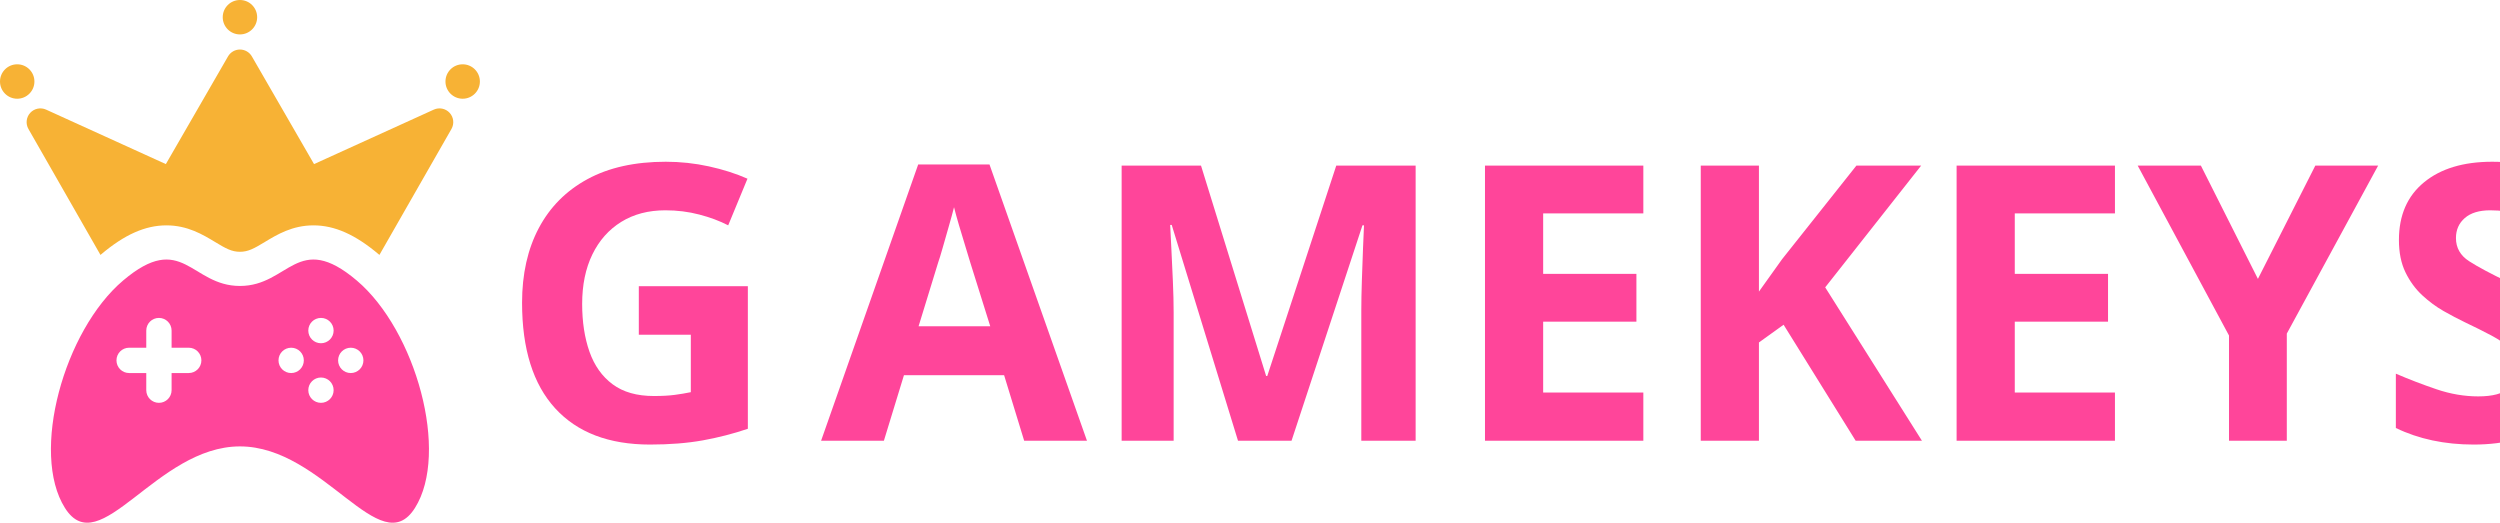
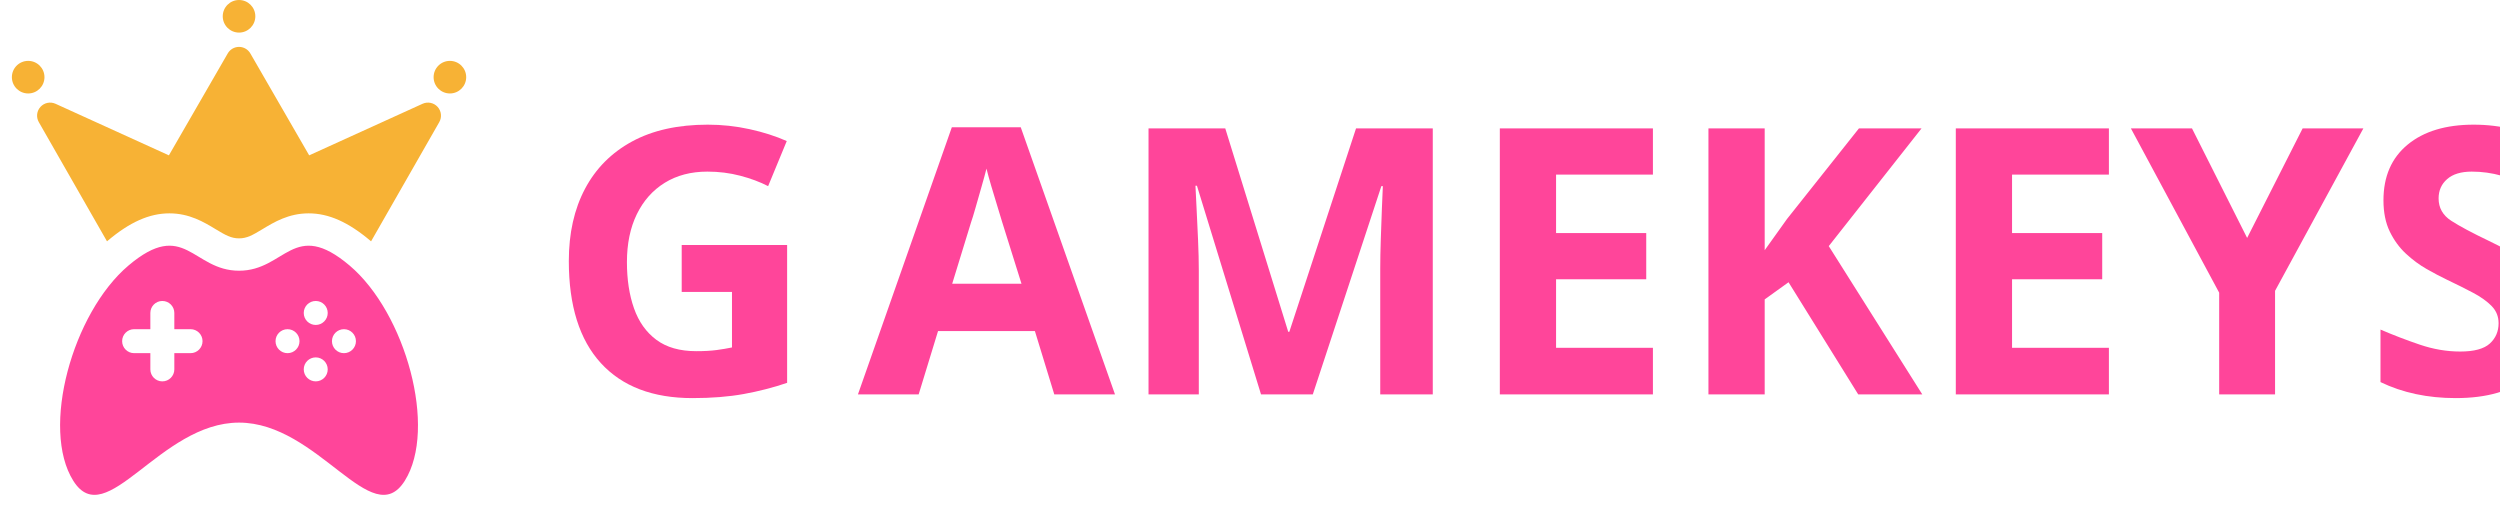
<svg xmlns="http://www.w3.org/2000/svg" width="100%" height="100%" viewBox="0 0 7786 1628" version="1.1" xml:space="preserve" style="fill-rule:evenodd;clip-rule:evenodd;stroke-linejoin:round;stroke-miterlimit:2;">
-   <g transform="matrix(1,0,0,1,-764.807,-1705.69)">
-     <g id="Layer-1" transform="matrix(4.16667,0,0,4.16667,0,0)">
-       <g transform="matrix(1,0,0,1,-263.662,-392.563)">
-         <text x="820.729px" y="1131.34px" style="font-family:'CenturyGothic-Bold', 'Century Gothic', sans-serif;font-weight:700;font-size:288px;fill:rgb(255,69,154);">G<tspan x="1060.95px 1272.35px 1529.87px 1677.98px 1854.92px 2003.03px 2179.97px " y="1131.34px 1131.34px 1131.34px 1131.34px 1131.34px 1131.34px 1131.34px ">AMEKEYS</tspan>
-         </text>
+   <g transform="matrix(4.16667,0,0,4.16667,-764.807,-1705.69)">
+     <g id="Layer-1">
+       <g transform="matrix(0.966847,0,0,0.966847,-200.947,-389.684)">
+         <g>
+           <g transform="matrix(1,0,0,1,820.729,1131.34)">
+             <text x="0px" y="0px" style="font-family:'CenturyGothic-Bold', 'Century Gothic', sans-serif;font-weight:700;font-size:288px;fill:rgb(255,69,154);">G</text>
+           </g>
+           <g transform="matrix(1,0,0,1,1060.95,1131.34)">
+             <text x="0px" y="0px" style="font-family:'CenturyGothic-Bold', 'Century Gothic', sans-serif;font-weight:700;font-size:288px;fill:rgb(255,69,154);">AMEKEYS</text>
+           </g>
+         </g>
      </g>
-       <g transform="matrix(0,-1,-1,0,362.901,409.366)">
+       <g transform="matrix(0,-0.946703,-0.946703,0,362.222,409.366)">
        <path d="M-12.865,-12.866C-5.761,-12.866 -0,-7.106 -0,-0C-0,7.104 -5.761,12.865 -12.865,12.865C-19.97,12.865 -25.73,7.104 -25.73,-0C-25.73,-7.106 -19.97,-12.866 -12.865,-12.866" style="fill:rgb(247,178,53);fill-rule:nonzero;" />
      </g>
-       <g transform="matrix(0,-1,-1,0,196.418,457.429)">
+       <g transform="matrix(0,-0.946703,-0.946703,0,204.612,454.867)">
        <path d="M-12.865,-12.865C-5.76,-12.865 -0,-7.105 -0,0.001C-0,7.105 -5.76,12.865 -12.865,12.865C-19.97,12.865 -25.729,7.105 -25.729,0.001C-25.729,-7.105 -19.97,-12.865 -12.865,-12.865" style="fill:rgb(247,178,53);fill-rule:nonzero;" />
      </g>
-       <g transform="matrix(0,1,1,0,529.385,457.429)">
+       <g transform="matrix(0,0.946703,0.946703,0,519.833,454.867)">
        <path d="M12.865,-12.865C5.76,-12.865 0,-7.105 0,0.001C0,7.104 5.76,12.865 12.865,12.865C19.97,12.865 25.729,7.104 25.729,0.001C25.729,-7.105 19.97,-12.865 12.865,-12.865" style="fill:rgb(247,178,53);fill-rule:nonzero;" />
      </g>
-       <g transform="matrix(1,0,0,1,258.663,446.387)">
+       <g transform="matrix(0.946703,0,0,0.946703,263.54,444.414)">
        <path d="M0,153.53C0.16,153.393 0.314,153.244 0.474,153.109C17.964,138.318 33.47,131.428 49.271,131.428C65.09,131.428 76.511,138.337 85.688,143.887C93.611,148.678 98.034,151.178 104.238,151.178C110.442,151.178 114.866,148.678 122.789,143.887C131.966,138.335 143.387,131.428 159.203,131.428C175.006,131.428 190.511,138.318 208.003,153.109C208.163,153.244 208.318,153.393 208.477,153.531L262.331,59.392C264.548,55.515 264.013,50.652 261.005,47.35C257.996,44.05 253.203,43.065 249.138,44.915L159.62,85.632L113.15,5.144C111.313,1.96 107.916,-0.001 104.24,-0.001C100.563,-0.001 97.166,1.96 95.326,5.144L48.858,85.632L-40.658,44.915C-44.724,43.066 -49.518,44.05 -52.527,47.35C-55.535,50.652 -56.07,55.515 -53.852,59.392L0,153.53Z" style="fill:rgb(247,178,53);fill-rule:nonzero;" />
      </g>
-       <g transform="matrix(1,0,0,1,445.73,723.519)">
+       <g transform="matrix(0.946703,0,0,0.946703,440.637,706.776)">
        <path d="M0,-35.315C-5.228,-35.315 -9.464,-39.552 -9.464,-44.78C-9.464,-50.009 -5.228,-54.249 0,-54.249C5.23,-54.249 9.469,-50.009 9.469,-44.78C9.469,-39.552 5.23,-35.315 0,-35.315M-22.273,-57.595C-27.5,-57.595 -31.738,-61.834 -31.738,-67.063C-31.738,-72.291 -27.5,-76.528 -22.273,-76.528C-17.045,-76.528 -12.807,-72.291 -12.807,-67.063C-12.807,-61.834 -17.045,-57.595 -22.273,-57.595M-22.273,-13.049C-27.5,-13.049 -31.738,-17.288 -31.738,-22.515C-31.738,-27.743 -27.5,-31.982 -22.273,-31.982C-17.045,-31.982 -12.807,-27.743 -12.807,-22.515C-12.807,-17.288 -17.045,-13.049 -22.273,-13.049M-44.545,-35.315C-49.775,-35.315 -54.014,-39.552 -54.014,-44.78C-54.014,-50.009 -49.775,-54.249 -44.545,-54.249C-39.319,-54.249 -35.081,-50.009 -35.081,-44.78C-35.081,-39.552 -39.319,-35.315 -44.545,-35.315M-121.11,-35.321L-133.917,-35.321L-133.917,-22.515C-133.917,-17.288 -138.156,-13.049 -143.384,-13.049C-148.611,-13.049 -152.85,-17.288 -152.85,-22.515L-152.85,-35.321L-165.657,-35.321C-170.886,-35.321 -175.125,-39.561 -175.125,-44.789C-175.125,-50.018 -170.886,-54.255 -165.657,-54.255L-152.85,-54.255L-152.85,-67.063C-152.85,-72.291 -148.611,-76.528 -143.384,-76.528C-138.156,-76.528 -133.917,-72.291 -133.917,-67.063L-133.917,-54.255L-121.11,-54.255C-115.881,-54.255 -111.645,-50.018 -111.645,-44.789C-111.645,-39.561 -115.881,-35.321 -121.11,-35.321M4.445,-104.523C-39.84,-141.971 -46.069,-100.415 -82.828,-100.415C-119.587,-100.415 -125.817,-141.971 -170.103,-104.523C-214.389,-67.072 -239.584,24.368 -213.64,65.514C-187.693,106.656 -145.46,19.512 -82.828,19.512C-20.195,19.512 22.035,106.656 47.982,65.514C73.929,24.368 48.733,-67.072 4.445,-104.523" style="fill:rgb(255,69,154);fill-rule:nonzero;" />
      </g>
    </g>
  </g>
</svg>
